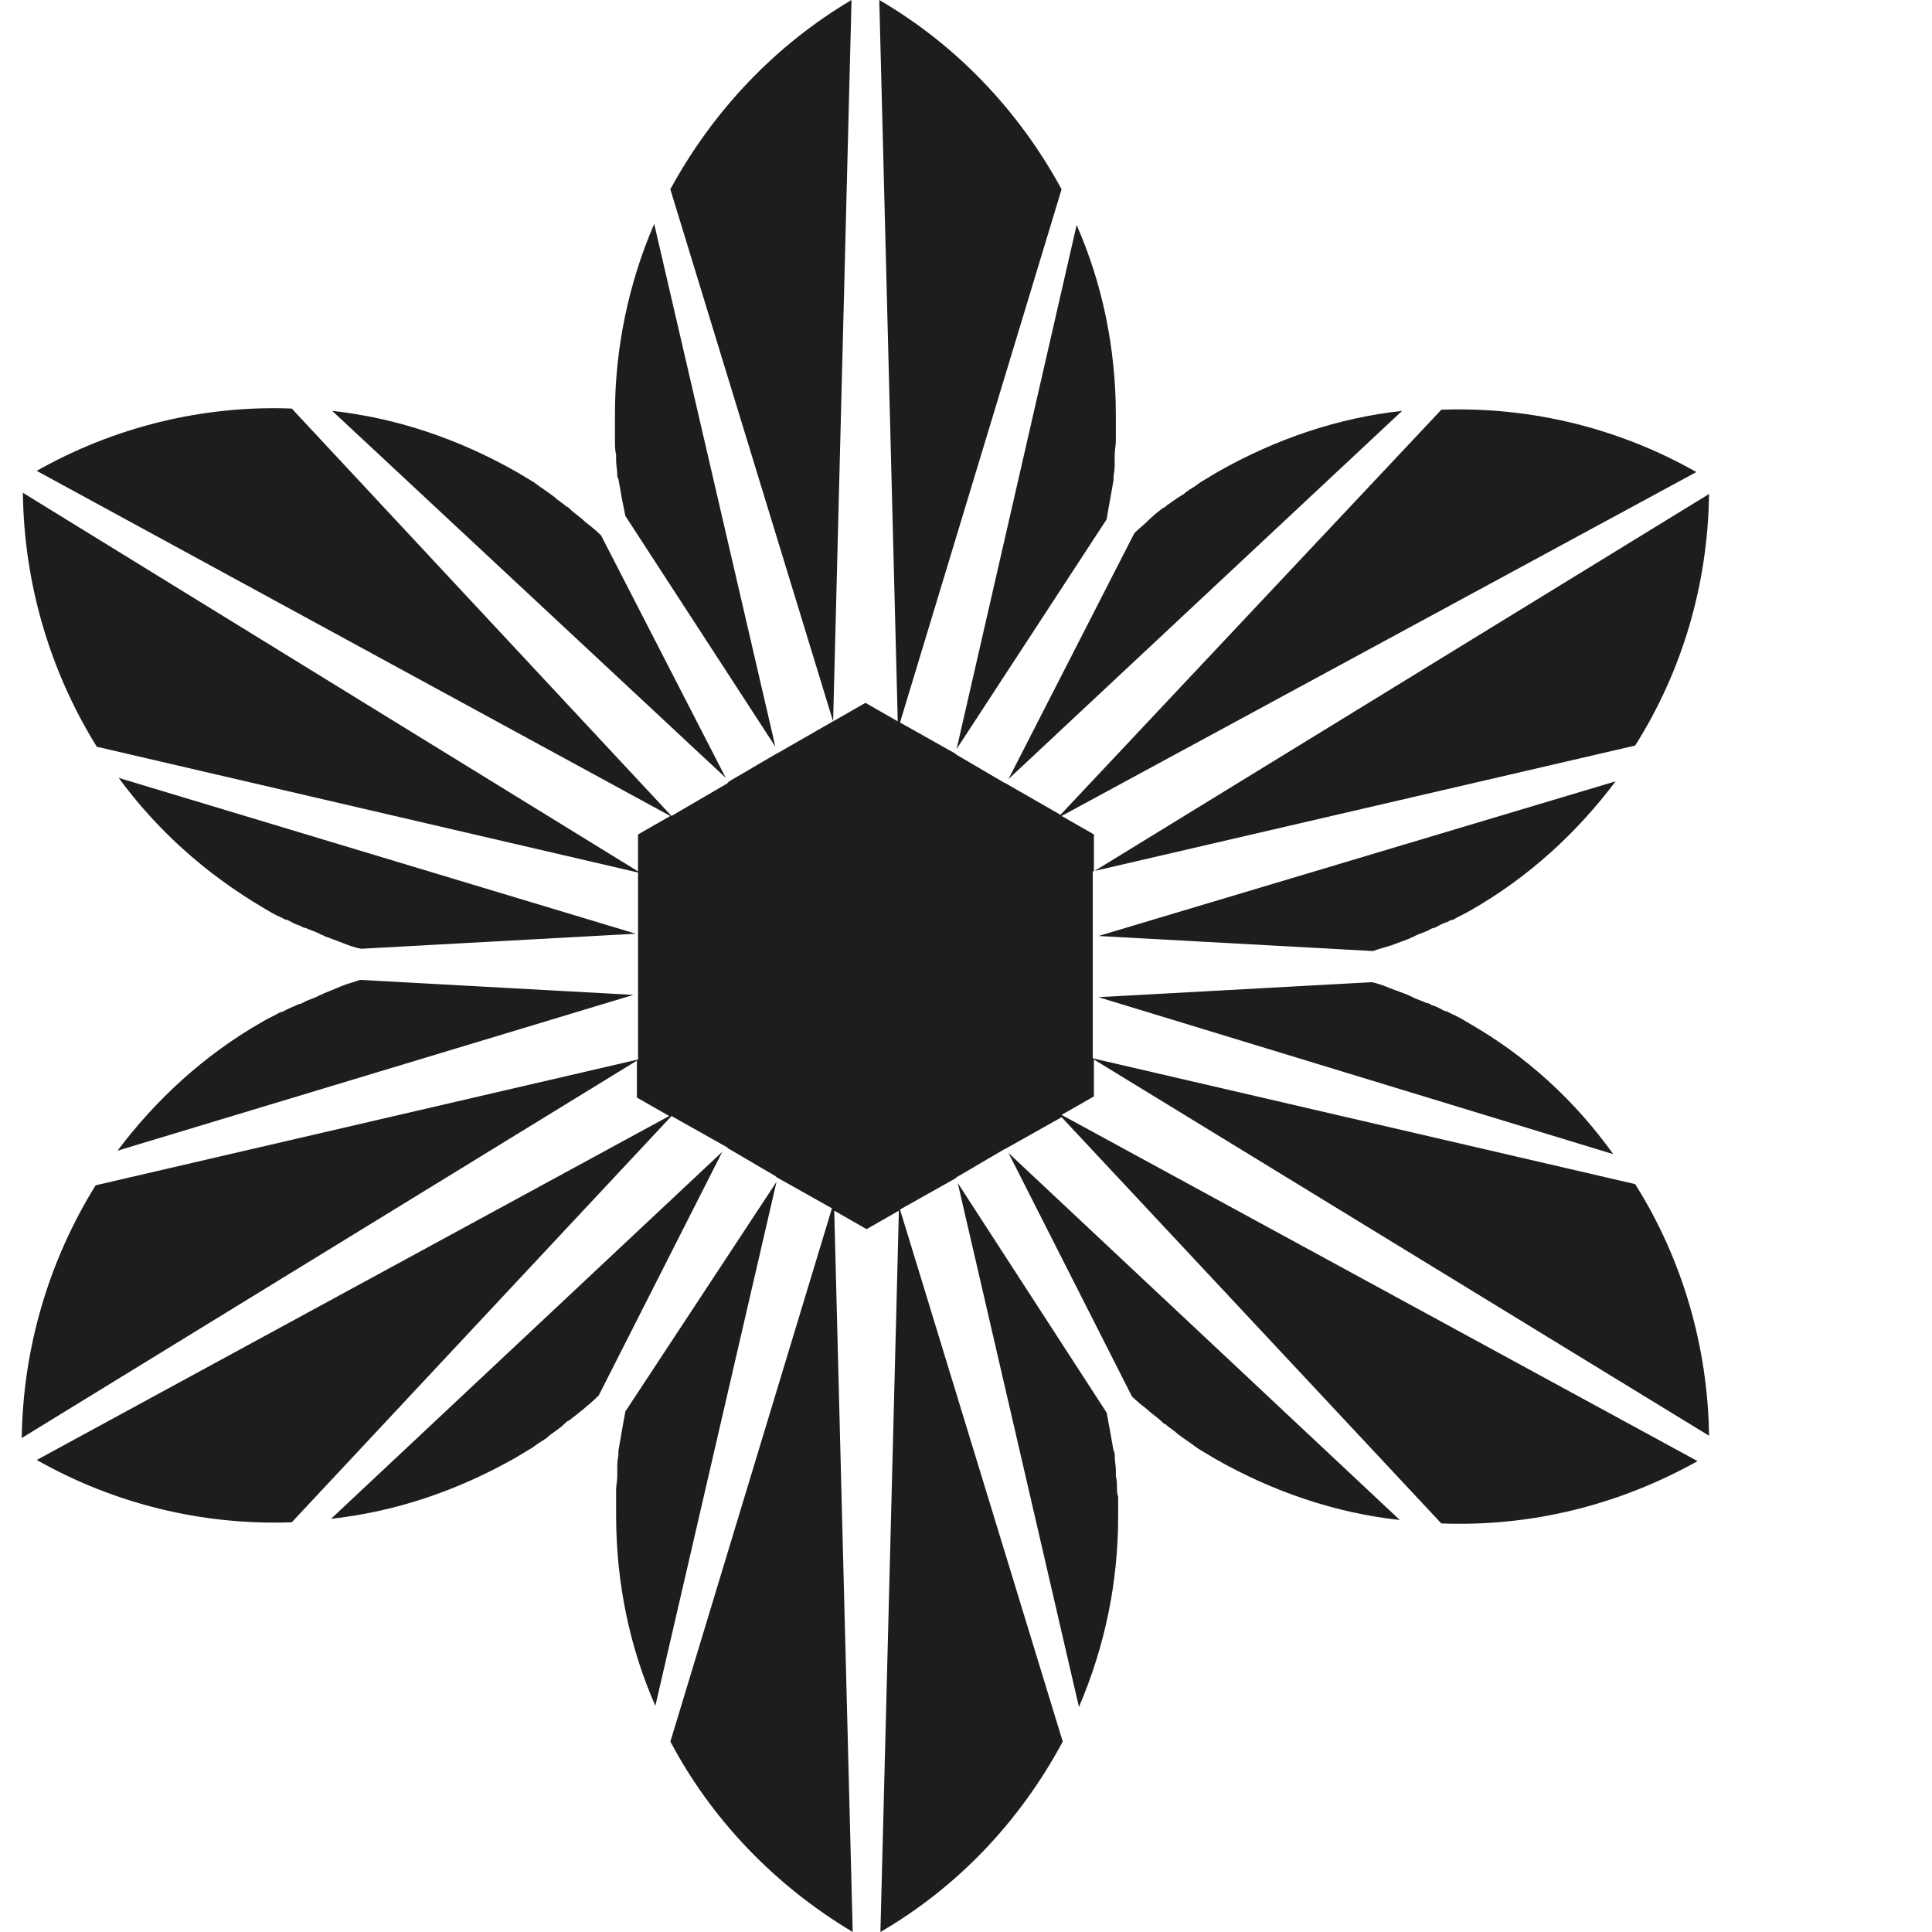
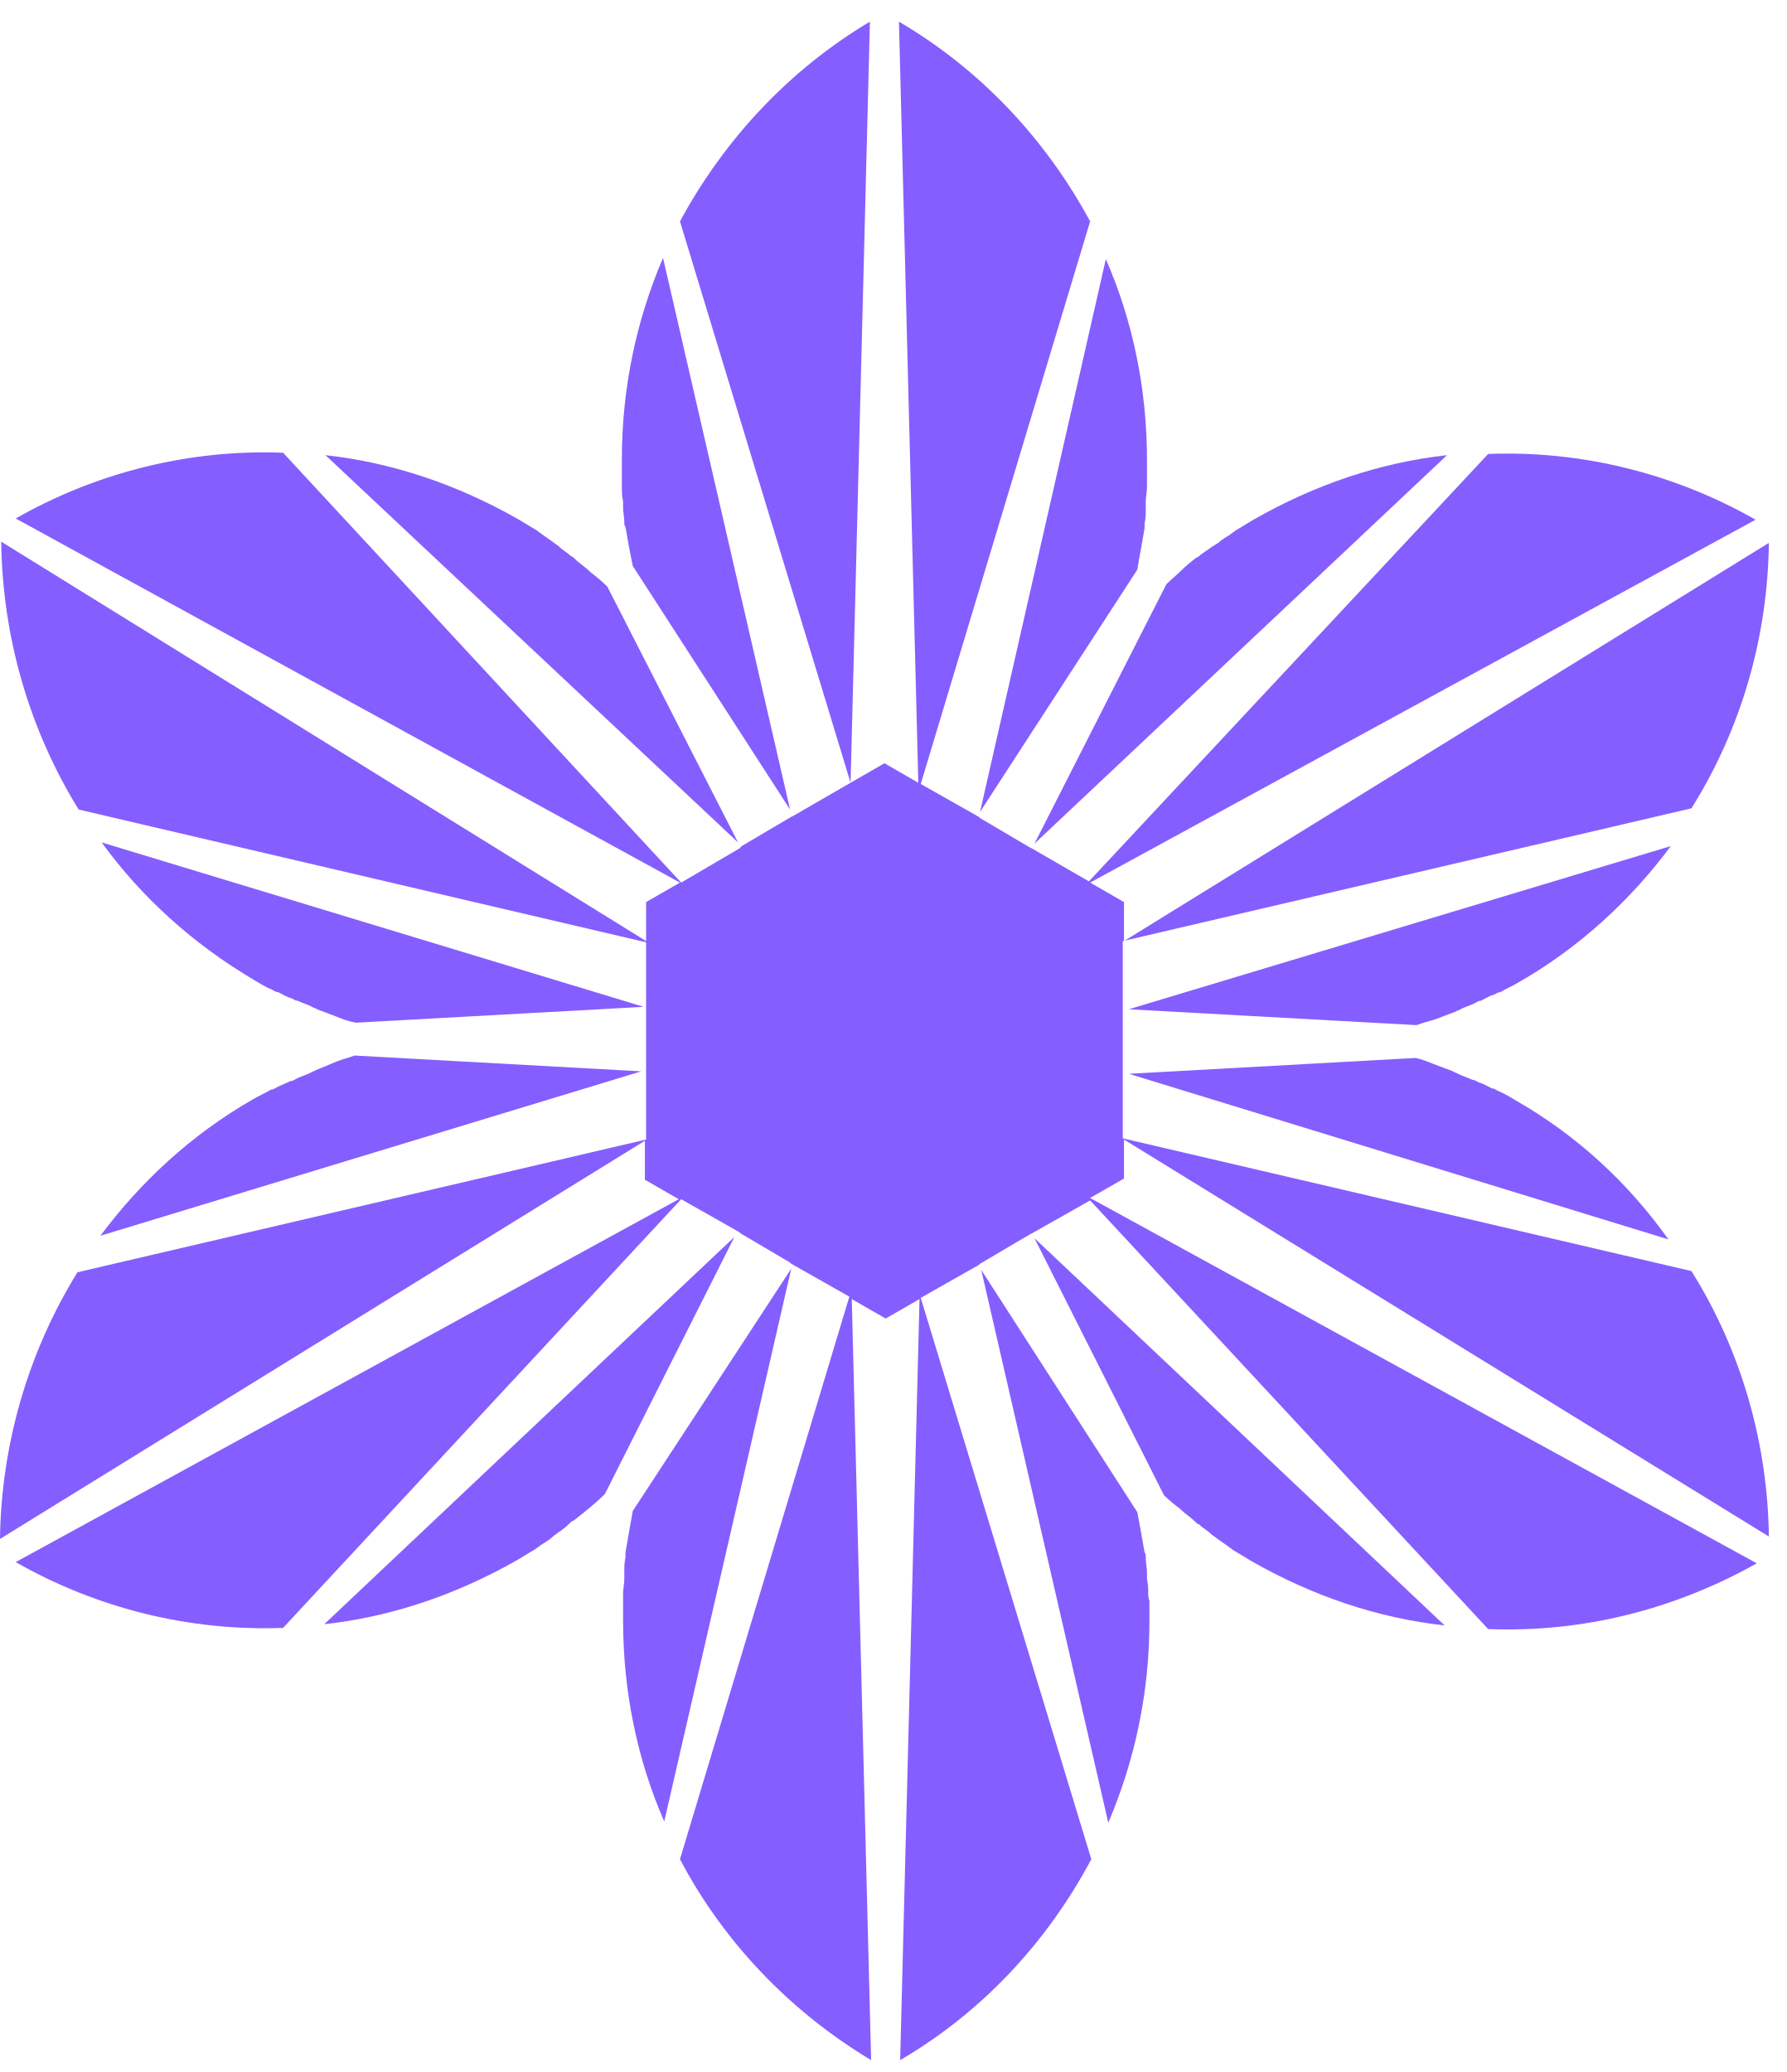
- <svg xmlns="http://www.w3.org/2000/svg" width="80" height="80" fill="none">
-   <g>
-     <path id="svg_2" fill="#1D1D1B" d="m25.464,18.256c0,0.191 0,0.382 0.048,0.573l0,0.24c0,0.19 0.047,0.382 0.047,0.573c0,0.048 0,0.143 0.048,0.191c0.048,0.287 0.096,0.526 0.144,0.812l0.143,0.717l6.213,9.558l-5.018,-21.649a19.894,19.894 0 0 0 -1.625,7.886l0,1.099zm20.359,3.249c0.048,-0.287 0.096,-0.574 0.143,-0.813c0.048,-0.286 0.096,-0.525 0.144,-0.812l0,-0.191c0.047,-0.191 0.047,-0.383 0.047,-0.622l0,-0.239c0,-0.19 0.048,-0.382 0.048,-0.573l0,-1.051c0,-2.82 -0.573,-5.496 -1.624,-7.886l-4.97,21.697l6.212,-9.51zm-20.933,0.67l-0.047,-0.048c-0.191,-0.191 -0.382,-0.334 -0.621,-0.525c-0.191,-0.192 -0.43,-0.335 -0.622,-0.526c-0.047,-0.048 -0.095,-0.096 -0.143,-0.096c-0.143,-0.143 -0.334,-0.239 -0.478,-0.382c-0.047,-0.048 -0.143,-0.096 -0.19,-0.143c-0.144,-0.096 -0.335,-0.24 -0.479,-0.335c-0.048,-0.048 -0.143,-0.096 -0.19,-0.143l-0.718,-0.43c-2.437,-1.386 -5.018,-2.247 -7.646,-2.533l16.296,15.196l-5.161,-10.036l-0.001,0.001zm-13.953,15.436c0.239,0.144 0.477,0.287 0.716,0.383c0.096,0.047 0.144,0.095 0.24,0.095c0.19,0.096 0.334,0.191 0.525,0.239c0.096,0.048 0.143,0.096 0.239,0.096c0.191,0.095 0.382,0.143 0.573,0.239c0.048,0.047 0.144,0.047 0.192,0.095c0.239,0.096 0.525,0.191 0.764,0.287c0.24,0.095 0.478,0.191 0.765,0.239l0.048,0l11.326,-0.621l-21.41,-6.452c1.577,2.15 3.584,3.967 6.022,5.4zm15.293,3.585l-11.327,-0.622c-0.239,0.096 -0.478,0.144 -0.717,0.24c-0.334,0.142 -0.573,0.238 -0.812,0.334c-0.048,0.047 -0.144,0.047 -0.191,0.095c-0.192,0.096 -0.383,0.144 -0.574,0.24c-0.095,0.047 -0.143,0.095 -0.239,0.095c-0.191,0.095 -0.334,0.143 -0.525,0.239c-0.096,0.047 -0.144,0.095 -0.24,0.095c-0.238,0.144 -0.477,0.24 -0.716,0.383c-2.438,1.386 -4.445,3.25 -6.022,5.352l21.362,-6.451l0.001,0zm-12.522,21.694c2.628,-0.286 5.21,-1.147 7.646,-2.532l0.717,-0.43c0.048,-0.048 0.144,-0.096 0.191,-0.144c0.144,-0.095 0.335,-0.191 0.478,-0.334c0.048,-0.048 0.144,-0.096 0.191,-0.144c0.144,-0.095 0.335,-0.239 0.478,-0.382c0.048,-0.048 0.096,-0.096 0.144,-0.096c0.43,-0.334 0.86,-0.669 1.242,-1.051l5.114,-10.084l-16.201,15.198l0,-0.001zm32.545,-1.194c0,-0.19 0,-0.382 -0.048,-0.573l0,-0.239c0,-0.191 -0.047,-0.382 -0.047,-0.621c0,-0.048 0,-0.144 -0.048,-0.191c-0.048,-0.287 -0.096,-0.526 -0.144,-0.813c-0.047,-0.239 -0.095,-0.526 -0.143,-0.764l-6.165,-9.51l5.018,21.696a19.894,19.894 0 0 0 1.625,-7.885l0,-0.813c-0.048,-0.143 -0.048,-0.239 -0.048,-0.287zm-20.359,-3.248c-0.095,0.525 -0.191,1.051 -0.287,1.624l0,0.192c-0.047,0.19 -0.047,0.382 -0.047,0.62l0,0.24c0,0.191 -0.048,0.382 -0.048,0.573l0,1.052c0,2.82 0.573,5.495 1.625,7.885l5.017,-21.697l-6.26,9.51l0,0.001zm34.887,-16.105a5.208,5.208 0 0 0 -0.717,-0.383c-0.095,-0.047 -0.143,-0.095 -0.239,-0.095c-0.191,-0.096 -0.334,-0.192 -0.526,-0.24c-0.095,-0.047 -0.143,-0.095 -0.238,-0.095c-0.192,-0.095 -0.383,-0.143 -0.574,-0.239c-0.048,-0.048 -0.143,-0.048 -0.191,-0.095c-0.239,-0.096 -0.526,-0.192 -0.765,-0.287a4.283,4.283 0 0 0 -0.717,-0.24l-11.326,0.622l21.314,6.5c-1.577,-2.199 -3.584,-4.063 -6.021,-5.448zm-13.907,15.483c0.191,0.191 0.43,0.382 0.621,0.526c0.192,0.19 0.43,0.334 0.622,0.525c0.048,0.048 0.095,0.096 0.143,0.096c0.144,0.143 0.335,0.239 0.478,0.382c0.048,0.048 0.143,0.096 0.191,0.144c0.144,0.095 0.335,0.238 0.478,0.334c0.048,0.048 0.144,0.096 0.191,0.143l0.717,0.43c2.437,1.386 5.018,2.247 7.647,2.533l-16.202,-15.197l5.113,10.084l0.001,0zm11.183,-40.812c-2.628,0.286 -5.209,1.147 -7.646,2.533l-0.717,0.43c-0.048,0.047 -0.144,0.095 -0.191,0.143c-0.144,0.096 -0.335,0.191 -0.478,0.334c-0.096,0.048 -0.144,0.096 -0.24,0.144c-0.142,0.096 -0.334,0.239 -0.477,0.334c-0.048,0.048 -0.096,0.096 -0.143,0.096c-0.192,0.143 -0.43,0.335 -0.622,0.526c-0.19,0.19 -0.382,0.334 -0.573,0.525l-5.21,10.18l16.297,-15.245z" />
-     <path id="svg_3" fill="#1D1D1B" d="m70.769,20.454l-25.472,15.627l0,-1.529l-1.338,-0.765l26.284,-14.241a19.914,19.914 0 0 0 -10.561,-2.58l-15.77,16.773l-2.247,-1.29l-0.096,-0.048l-0.573,-0.334l-0.813,-0.478l-0.573,-0.334l-0.048,-0.048l-2.294,-1.29l6.69,-22.08c-1.766,-3.249 -4.348,-5.972 -7.549,-7.837l0.765,29.869l-1.338,-0.765l-1.338,0.765l0.762,-29.869c-3.154,1.864 -5.735,4.588 -7.503,7.838l6.739,22.03l-2.247,1.29l-0.095,0.049l-0.574,0.334l-0.812,0.478l-0.573,0.335l-0.096,0.095l-2.294,1.338l-15.723,-16.87c-3.68,-0.143 -7.36,0.765 -10.561,2.581l26.236,14.29l-1.338,0.764l0,1.53l-25.471,-15.677a20.4,20.4 0 0 0 3.059,10.515l22.413,5.209l0,7.742l-22.46,5.21a20.363,20.363 0 0 0 -3.06,10.464l25.472,-15.627l0,1.529l1.338,0.765l-26.188,14.242a19.915,19.915 0 0 0 10.561,2.58l15.723,-16.821l2.294,1.29l0.048,0.048l0.573,0.334l0.813,0.478l0.573,0.335l0.048,0.047l2.294,1.29l-6.69,22.08c1.72,3.25 4.348,5.973 7.55,7.885l-0.765,-29.869l1.339,0.765l1.338,-0.765l-0.765,29.869c3.202,-1.864 5.782,-4.588 7.55,-7.885l-6.738,-22.031l2.294,-1.29l0.048,-0.048l0.574,-0.335l0.812,-0.478l0.573,-0.334l0.096,-0.048l2.294,-1.29l15.723,16.821c3.727,0.144 7.36,-0.764 10.61,-2.58l-26.334,-14.337l1.338,-0.765l0,-1.529l25.472,15.58c-0.048,-3.68 -1.1,-7.312 -3.059,-10.419l-22.46,-5.209l0,-7.742l22.46,-5.209c1.96,-3.106 3.011,-6.69 3.059,-10.418l0.001,0z" />
-     <path id="svg_4" fill="#1D1D1B" d="m45.488,38.757l11.326,0.622l0.048,0c0.24,-0.096 0.478,-0.144 0.765,-0.24c0.239,-0.095 0.526,-0.19 0.764,-0.286c0.048,-0.048 0.144,-0.048 0.192,-0.096c0.19,-0.095 0.382,-0.143 0.573,-0.239c0.096,-0.047 0.144,-0.095 0.24,-0.095c0.19,-0.096 0.334,-0.191 0.525,-0.24c0.095,-0.047 0.143,-0.095 0.239,-0.095c0.239,-0.143 0.478,-0.239 0.717,-0.382c2.437,-1.386 4.444,-3.25 6.021,-5.353l-21.41,6.404z" />
-   </g>
+ <svg xmlns="http://www.w3.org/2000/svg" width="75" height="87" viewBox="0 0 75 87" fill="none">
+   <path d="M26.11 20.442C26.11 20.646 26.11 20.851 26.161 21.055C26.161 21.158 26.161 21.26 26.161 21.311C26.161 21.516 26.212 21.72 26.212 21.925C26.212 21.976 26.212 22.078 26.263 22.129C26.314 22.436 26.364 22.692 26.415 22.998C26.466 23.254 26.517 23.51 26.568 23.765L33.172 33.991L27.838 10.829C26.72 13.437 26.11 16.3 26.11 19.266C26.11 19.573 26.11 19.828 26.11 20.135C26.11 20.288 26.11 20.34 26.11 20.442Z" fill="#855EFF" />
+   <path d="M47.751 23.919C47.802 23.612 47.852 23.305 47.903 23.049C47.954 22.743 48.005 22.487 48.056 22.18C48.056 22.129 48.056 22.027 48.056 21.976C48.106 21.771 48.106 21.567 48.106 21.311C48.106 21.209 48.106 21.107 48.106 21.055C48.106 20.851 48.157 20.646 48.157 20.442C48.157 20.34 48.157 20.288 48.157 20.186C48.157 19.879 48.157 19.624 48.157 19.317C48.157 16.3 47.548 13.437 46.43 10.88L41.147 34.094L47.751 23.919Z" fill="#855EFF" />
+   <path d="M25.501 24.634L25.45 24.583C25.247 24.379 25.044 24.226 24.79 24.021C24.587 23.816 24.333 23.663 24.129 23.459C24.079 23.407 24.028 23.356 23.977 23.356C23.825 23.203 23.621 23.101 23.469 22.947C23.418 22.896 23.317 22.845 23.266 22.794C23.113 22.692 22.91 22.538 22.758 22.436C22.707 22.385 22.605 22.334 22.555 22.282C22.301 22.129 22.047 21.976 21.793 21.822C19.202 20.34 16.459 19.419 13.665 19.112L30.987 35.372L25.501 24.634Z" fill="#855EFF" />
+   <path d="M10.668 41.15C10.922 41.303 11.176 41.456 11.43 41.559C11.531 41.61 11.582 41.661 11.684 41.661C11.887 41.763 12.039 41.865 12.242 41.917C12.344 41.968 12.395 42.019 12.496 42.019C12.7 42.121 12.903 42.172 13.106 42.275C13.157 42.326 13.258 42.326 13.309 42.377C13.563 42.479 13.868 42.581 14.122 42.684C14.376 42.786 14.63 42.888 14.935 42.939C14.935 42.939 14.935 42.939 14.986 42.939L27.025 42.275L4.267 35.372C5.943 37.673 8.077 39.616 10.668 41.15Z" fill="#855EFF" />
+   <path d="M26.923 44.984L14.884 44.32C14.63 44.422 14.376 44.473 14.122 44.575C13.766 44.729 13.512 44.831 13.258 44.933C13.208 44.984 13.106 44.984 13.055 45.036C12.852 45.138 12.649 45.189 12.446 45.291C12.344 45.342 12.293 45.394 12.192 45.394C11.989 45.496 11.836 45.547 11.633 45.649C11.531 45.7 11.48 45.751 11.379 45.751C11.125 45.905 10.871 46.007 10.617 46.16C8.026 47.643 5.893 49.637 4.216 51.887L26.923 44.984Z" fill="#855EFF" />
+   <path d="M13.614 68.198C16.408 67.891 19.151 66.971 21.742 65.488C21.996 65.334 22.25 65.181 22.504 65.028C22.555 64.977 22.656 64.925 22.707 64.874C22.859 64.772 23.063 64.67 23.215 64.516C23.266 64.465 23.367 64.414 23.418 64.363C23.571 64.261 23.774 64.107 23.926 63.954C23.977 63.903 24.028 63.852 24.079 63.852C24.536 63.494 24.993 63.136 25.399 62.727L30.835 51.938L13.614 68.198Z" fill="#855EFF" />
+   <path d="M48.208 66.919C48.208 66.715 48.208 66.51 48.157 66.306C48.157 66.204 48.157 66.101 48.157 66.05C48.157 65.846 48.106 65.641 48.106 65.385C48.106 65.334 48.106 65.232 48.056 65.181C48.005 64.874 47.954 64.619 47.903 64.312C47.852 64.056 47.802 63.749 47.751 63.494L41.198 53.319L46.532 76.532C47.649 73.924 48.259 71.061 48.259 68.095C48.259 67.789 48.259 67.533 48.259 67.226C48.208 67.073 48.208 66.971 48.208 66.919Z" fill="#855EFF" />
+   <path d="M26.568 63.443C26.466 64.005 26.364 64.567 26.263 65.181C26.263 65.232 26.263 65.334 26.263 65.385C26.212 65.59 26.212 65.794 26.212 66.05C26.212 66.153 26.212 66.255 26.212 66.306C26.212 66.51 26.161 66.715 26.161 66.919C26.161 67.022 26.161 67.073 26.161 67.175C26.161 67.482 26.161 67.737 26.161 68.044C26.161 71.061 26.771 73.924 27.889 76.481L33.222 53.268L26.568 63.443Z" fill="#855EFF" />
+   <path d="M63.651 46.212C63.397 46.058 63.143 45.905 62.889 45.803C62.787 45.751 62.736 45.7 62.635 45.7C62.432 45.598 62.279 45.496 62.076 45.445C61.974 45.394 61.924 45.342 61.822 45.342C61.619 45.24 61.416 45.189 61.212 45.087C61.162 45.036 61.06 45.036 61.009 44.984C60.755 44.882 60.45 44.78 60.196 44.678C59.942 44.575 59.688 44.473 59.434 44.422L47.395 45.087L70.051 52.041C68.375 49.688 66.242 47.694 63.651 46.212Z" fill="#855EFF" />
+   <path d="M48.868 62.778C49.072 62.982 49.325 63.187 49.529 63.34C49.732 63.545 49.986 63.698 50.189 63.903C50.24 63.954 50.291 64.005 50.342 64.005C50.494 64.158 50.697 64.261 50.849 64.414C50.9 64.465 51.002 64.516 51.053 64.567C51.205 64.67 51.408 64.823 51.561 64.925C51.611 64.977 51.713 65.028 51.764 65.079C52.018 65.232 52.272 65.385 52.526 65.539C55.117 67.022 57.86 67.942 60.654 68.249L43.433 51.989L48.868 62.778Z" fill="#855EFF" />
+   <path d="M60.755 19.112C57.961 19.419 55.218 20.34 52.627 21.822C52.373 21.976 52.119 22.129 51.865 22.282C51.815 22.334 51.713 22.385 51.662 22.436C51.51 22.538 51.307 22.64 51.154 22.794C51.053 22.845 51.002 22.896 50.9 22.947C50.748 23.049 50.545 23.203 50.392 23.305C50.342 23.356 50.291 23.407 50.24 23.407C50.037 23.561 49.783 23.765 49.58 23.97C49.376 24.174 49.173 24.328 48.97 24.532L43.433 35.423L60.755 19.112Z" fill="#855EFF" />
+   <path d="M74.268 22.794L47.192 39.514V37.877L45.77 37.059L73.709 21.822C70.305 19.879 66.394 18.908 62.482 19.061L45.719 37.008L43.331 35.628L43.23 35.576L42.62 35.218L41.757 34.707L41.147 34.349L41.096 34.298L38.658 32.918L45.77 9.295C43.89 5.819 41.147 2.904 37.743 0.91L38.556 32.867L37.134 32.048L35.712 32.867L36.524 0.91C33.172 2.904 30.428 5.819 28.549 9.295L35.712 32.867L33.324 34.247L33.222 34.298L32.613 34.656L31.749 35.167L31.14 35.525L31.038 35.628L28.6 37.059L11.887 19.01C7.975 18.857 4.064 19.828 0.66 21.771L28.549 37.059L27.127 37.877V39.514L0.051 22.743C0.102 26.731 1.219 30.617 3.302 33.991L27.127 39.565V47.848L3.251 53.421C1.168 56.796 0.051 60.681 0 64.618L27.076 47.899V49.535L28.498 50.353L0.66 65.59C4.064 67.533 7.975 68.504 11.887 68.351L28.6 50.353L31.038 51.734L31.089 51.785L31.698 52.143L32.562 52.654L33.172 53.012L33.222 53.063L35.661 54.444L28.549 78.066C30.378 81.543 33.172 84.457 36.575 86.502L35.762 54.546L37.185 55.364L38.607 54.546L37.794 86.502C41.198 84.508 43.941 81.594 45.82 78.066L38.658 54.495L41.096 53.114L41.147 53.063L41.757 52.705L42.62 52.194L43.23 51.836L43.331 51.785L45.77 50.404L62.482 68.402C66.445 68.556 70.305 67.584 73.76 65.641L45.77 50.302L47.192 49.484V47.848L74.268 64.516C74.217 60.579 73.099 56.693 71.017 53.37L47.141 47.797V39.514L71.017 33.94C73.099 30.617 74.217 26.782 74.268 22.794Z" fill="#855EFF" />
+   <path d="M47.395 42.377L59.434 43.041C59.434 43.041 59.434 43.041 59.485 43.041C59.739 42.939 59.993 42.888 60.298 42.786C60.552 42.684 60.857 42.581 61.111 42.479C61.162 42.428 61.263 42.428 61.314 42.377C61.517 42.275 61.72 42.223 61.924 42.121C62.025 42.07 62.076 42.019 62.178 42.019C62.381 41.917 62.533 41.814 62.736 41.763C62.838 41.712 62.889 41.661 62.99 41.661C63.244 41.508 63.498 41.405 63.752 41.252C66.343 39.769 68.477 37.775 70.153 35.525L47.395 42.377Z" fill="#855EFF" />
</svg>
